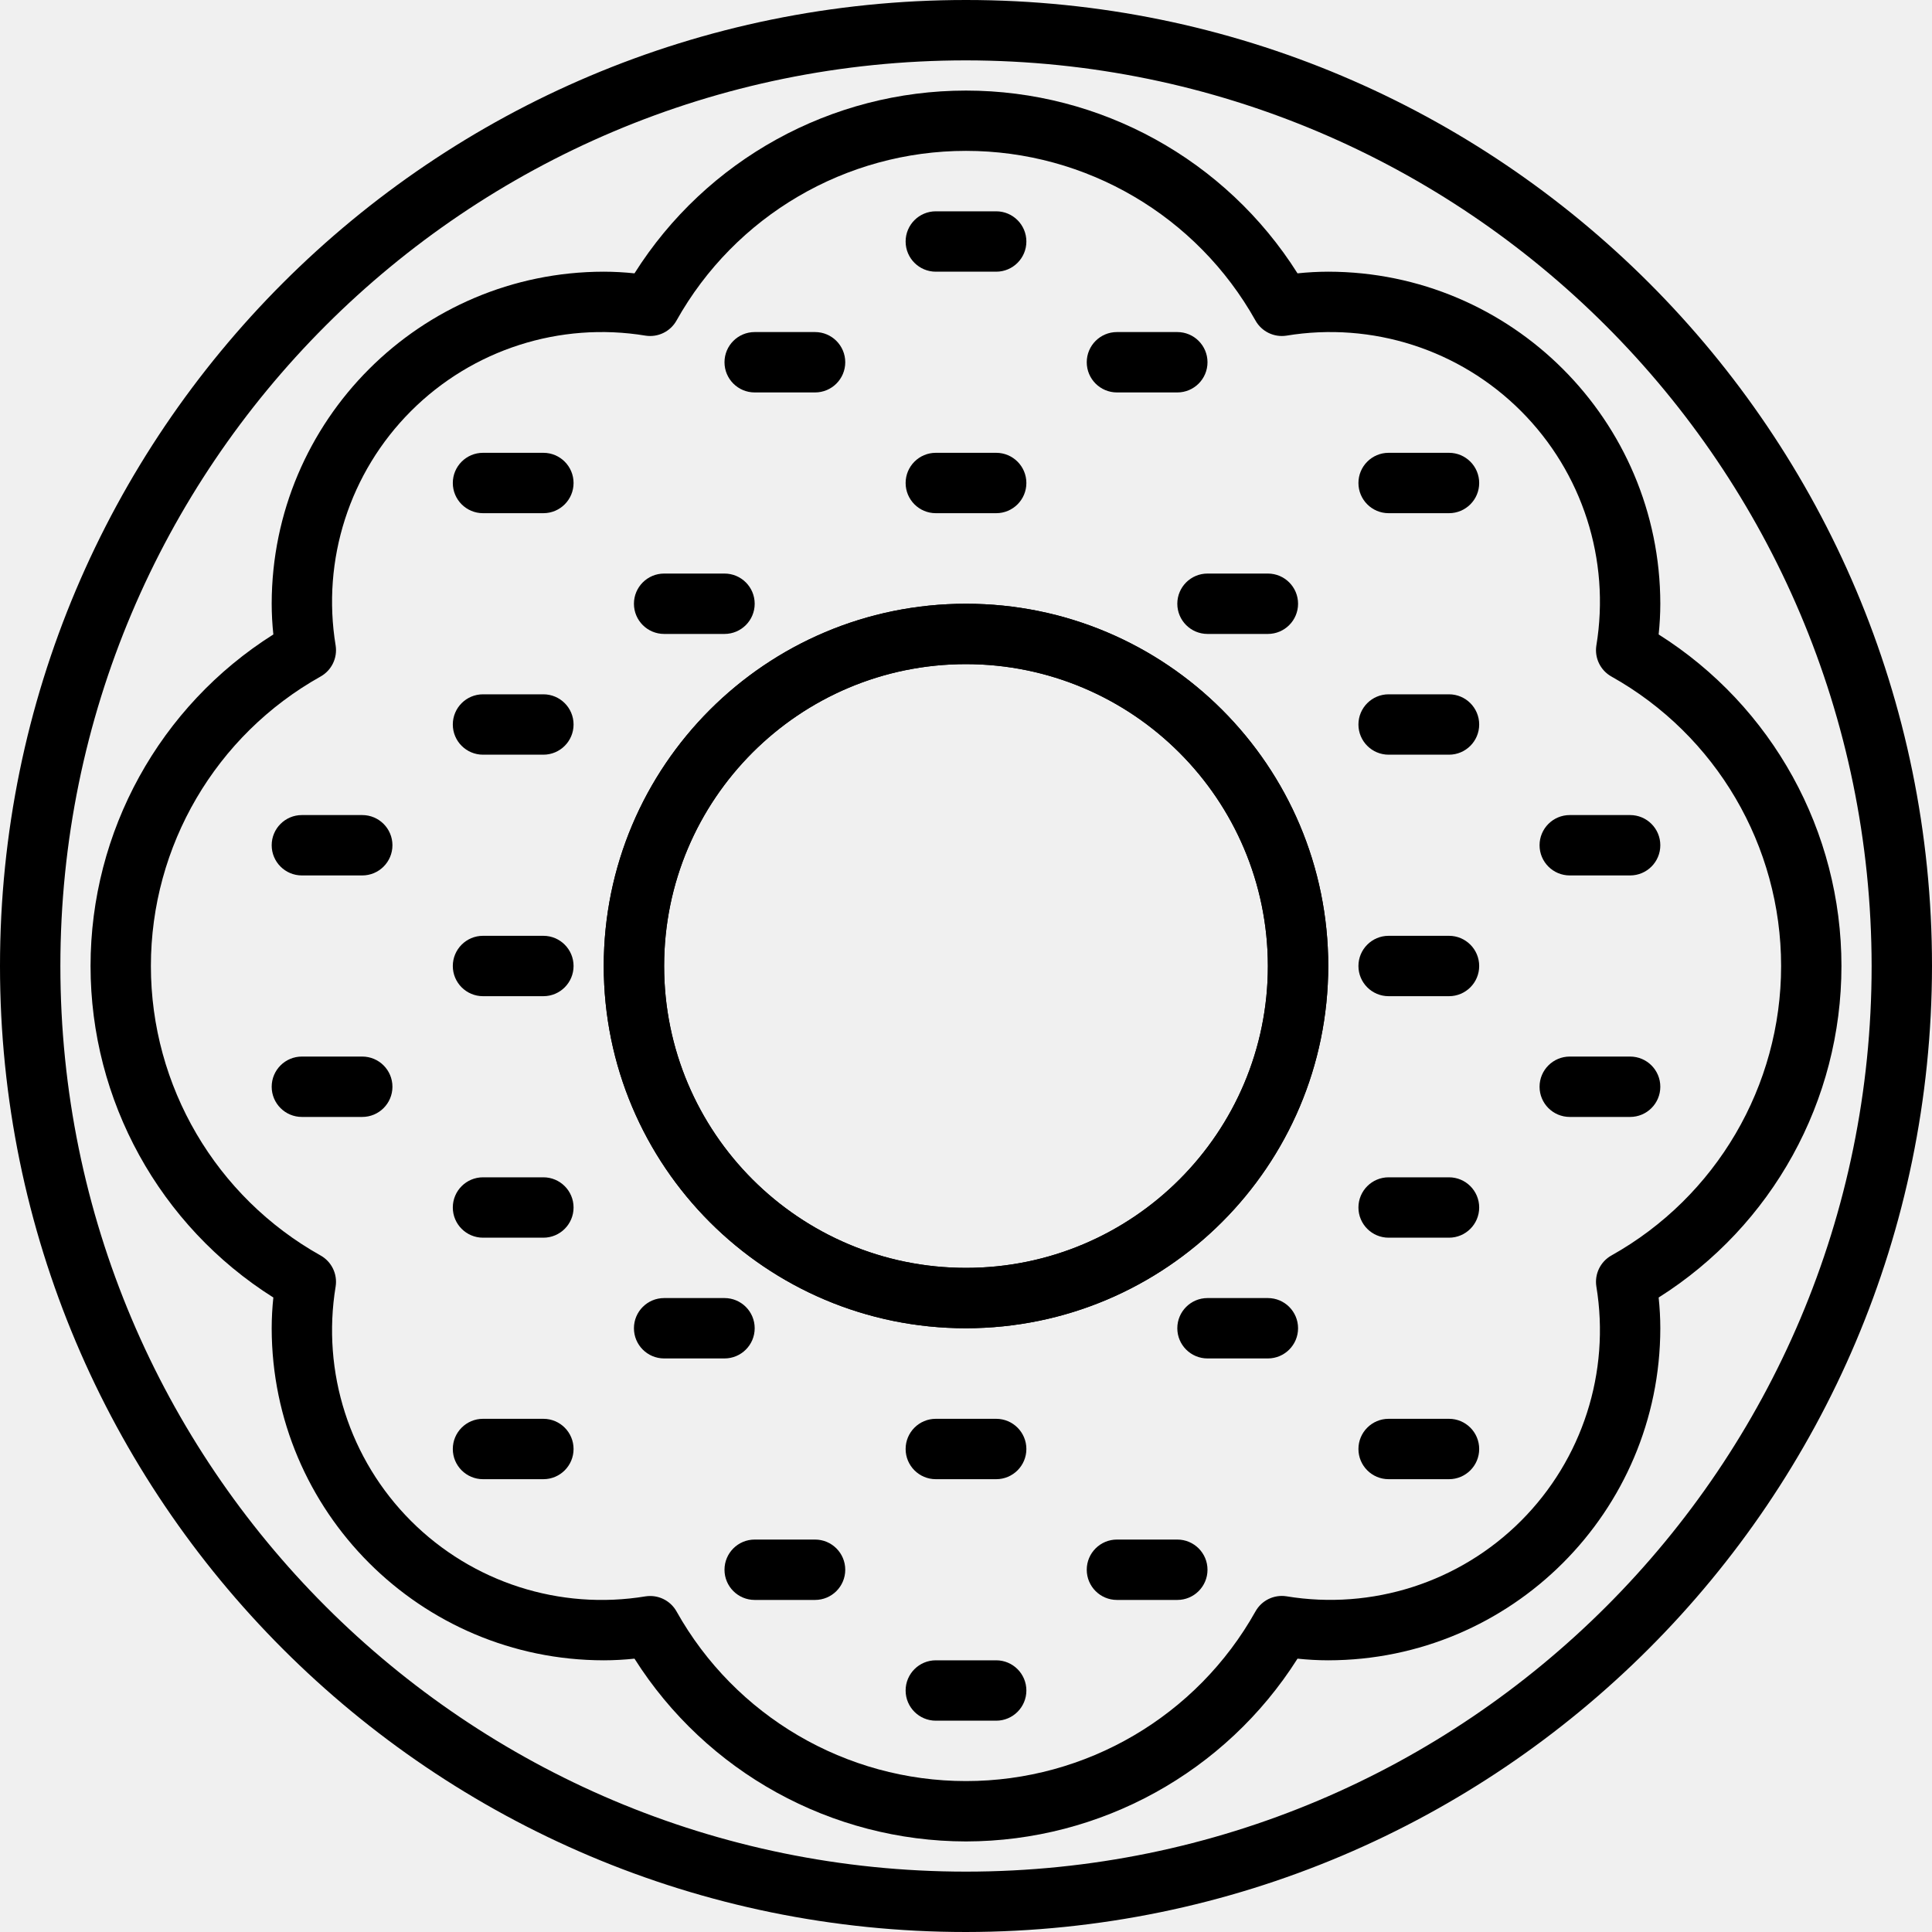
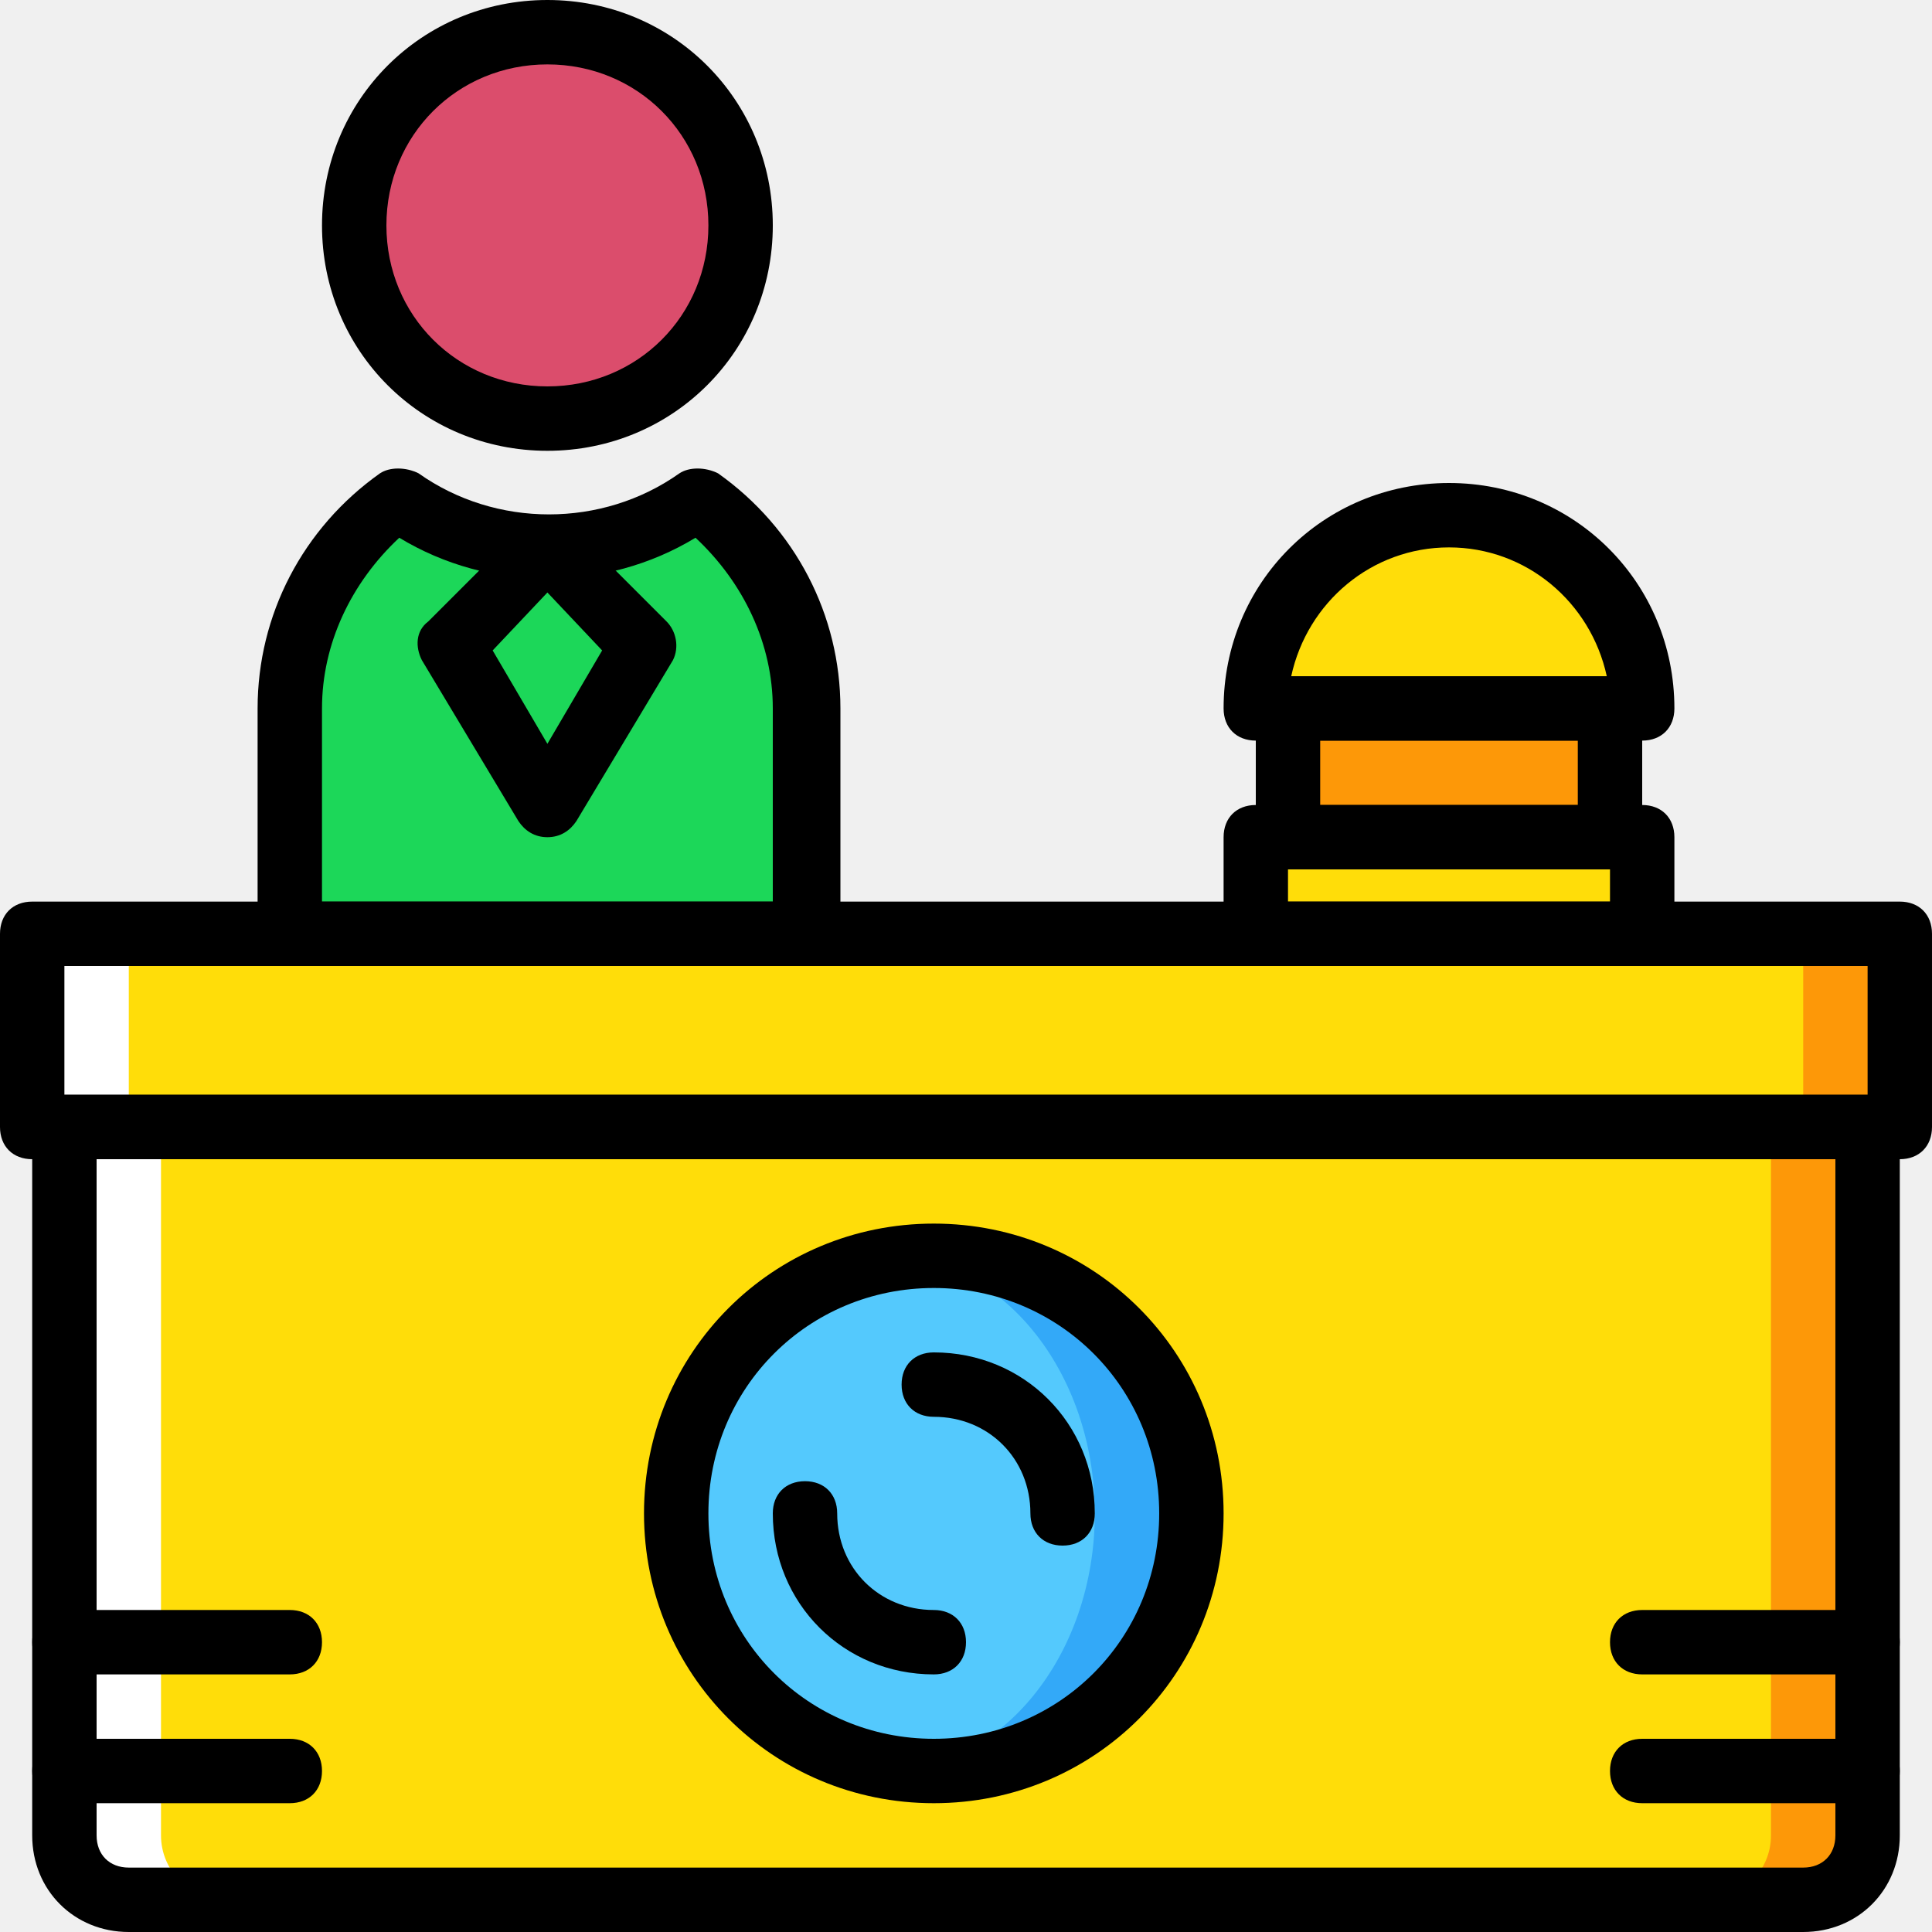
- <svg xmlns="http://www.w3.org/2000/svg" fill="#000000" width="800px" height="800px" viewBox="0 0 64 64">
-   <g data-name="Layer 10" id="Layer_10">
-     <path d="M32,64A32,32,0,1,1,64,32,32.036,32.036,0,0,1,32,64ZM32,2A30,30,0,1,0,62,32,30.034,30.034,0,0,0,32,2Zm0,42A12,12,0,1,1,44,32,12.013,12.013,0,0,1,32,44Zm0-22A10,10,0,1,0,42,32,10.011,10.011,0,0,0,32,22Z" />
-     <path d="M32,61a13.02,13.02,0,0,1-10.982-6.055A9.881,9.881,0,0,1,20,55,11.013,11.013,0,0,1,9,44a9.852,9.852,0,0,1,.055-1.018,12.987,12.987,0,0,1,0-21.965A9.819,9.819,0,0,1,9,20,11.013,11.013,0,0,1,20,9a9.881,9.881,0,0,1,1.018.055,12.987,12.987,0,0,1,21.964,0A9.881,9.881,0,0,1,44,9,11.013,11.013,0,0,1,55,20a9.819,9.819,0,0,1-.055,1.017,12.987,12.987,0,0,1,0,21.965A9.852,9.852,0,0,1,55,44,11.013,11.013,0,0,1,44,55a9.881,9.881,0,0,1-1.018-.055A13.02,13.02,0,0,1,32,61ZM21.539,52.87a1,1,0,0,1,.871.509,10.991,10.991,0,0,0,19.18,0,1,1,0,0,1,1.023-.5A8.932,8.932,0,0,0,52.881,42.614a1,1,0,0,1,.5-1.025,10.99,10.99,0,0,0,0-19.178,1,1,0,0,1-.5-1.025A8.932,8.932,0,0,0,42.613,11.119a1,1,0,0,1-1.023-.5,10.991,10.991,0,0,0-19.18,0,1,1,0,0,1-1.023.5A8.932,8.932,0,0,0,11.119,21.386a1,1,0,0,1-.5,1.025,10.99,10.99,0,0,0,0,19.178,1,1,0,0,1,.5,1.025A8.932,8.932,0,0,0,21.387,52.881,1.1,1.1,0,0,1,21.539,52.87ZM32,44A12,12,0,1,1,44,32,12.013,12.013,0,0,1,32,44Zm0-22A10,10,0,1,0,42,32,10.011,10.011,0,0,0,32,22Z" />
-     <path d="M33,9H31a1,1,0,0,1,0-2h2a1,1,0,0,1,0,2Z" />
-     <path d="M27,13H25a1,1,0,0,1,0-2h2a1,1,0,0,1,0,2Z" />
-     <path d="M39,13H37a1,1,0,0,1,0-2h2a1,1,0,0,1,0,2Z" />
-     <path d="M18,17H16a1,1,0,0,1,0-2h2a1,1,0,0,1,0,2Z" />
-     <path d="M24,21H22a1,1,0,0,1,0-2h2a1,1,0,0,1,0,2Z" />
-     <path d="M48,17H46a1,1,0,0,1,0-2h2a1,1,0,0,1,0,2Z" />
-     <path d="M42,21H40a1,1,0,0,1,0-2h2a1,1,0,0,1,0,2Z" />
-     <path d="M33,17H31a1,1,0,0,1,0-2h2a1,1,0,0,1,0,2Z" />
-     <path d="M18,25H16a1,1,0,0,1,0-2h2a1,1,0,0,1,0,2Z" />
-     <path d="M12,29H10a1,1,0,0,1,0-2h2a1,1,0,0,1,0,2Z" />
-     <path d="M18,33H16a1,1,0,0,1,0-2h2a1,1,0,0,1,0,2Z" />
-     <path d="M48,25H46a1,1,0,0,1,0-2h2a1,1,0,0,1,0,2Z" />
-     <path d="M54,29H52a1,1,0,0,1,0-2h2a1,1,0,0,1,0,2Z" />
-     <path d="M33,57H31a1,1,0,0,1,0-2h2a1,1,0,0,1,0,2Z" />
-     <path d="M27,53H25a1,1,0,0,1,0-2h2a1,1,0,0,1,0,2Z" />
-     <path d="M39,53H37a1,1,0,0,1,0-2h2a1,1,0,0,1,0,2Z" />
-     <path d="M18,49H16a1,1,0,0,1,0-2h2a1,1,0,0,1,0,2Z" />
-     <path d="M24,45H22a1,1,0,0,1,0-2h2a1,1,0,0,1,0,2Z" />
-     <path d="M48,49H46a1,1,0,0,1,0-2h2a1,1,0,0,1,0,2Z" />
-     <path d="M42,45H40a1,1,0,0,1,0-2h2a1,1,0,0,1,0,2Z" />
-     <path d="M33,49H31a1,1,0,0,1,0-2h2a1,1,0,0,1,0,2Z" />
-     <path d="M18,41H16a1,1,0,0,1,0-2h2a1,1,0,0,1,0,2Z" />
-     <path d="M12,37H10a1,1,0,0,1,0-2h2a1,1,0,0,1,0,2Z" />
-     <path d="M48,41H46a1,1,0,0,1,0-2h2a1,1,0,0,1,0,2Z" />
-     <path d="M54,37H52a1,1,0,0,1,0-2h2a1,1,0,0,1,0,2Z" />
-     <path d="M48,33H46a1,1,0,0,1,0-2h2a1,1,0,0,1,0,2Z" />
+ <svg xmlns="http://www.w3.org/2000/svg" height="800px" width="800px" version="1.1" id="Layer_1" viewBox="0 0 503.607 503.607" xml:space="preserve">
+   <g transform="translate(1 1)">
+     <polygon style="fill:#FD9808;" points="334.738,217.229 418.672,217.229 418.672,183.656 334.738,183.656  " />
+     <g>
+       <path style="fill:#FFDD09;" d="M427.066,183.656H326.344c0-27.698,22.662-50.361,50.361-50.361l0,0    C404.403,133.295,427.066,155.957,427.066,183.656" />
+       <polygon style="fill:#FFDD09;" points="326.344,242.41 427.066,242.41 427.066,217.229 326.344,217.229   " />
+     </g>
+     <path style="fill:#DB4D6C;" d="M192.049,57.754c0,27.698-22.662,50.361-50.361,50.361S91.328,85.452,91.328,57.754   S113.99,7.393,141.689,7.393S192.049,30.056,192.049,57.754" />
+     <path style="fill:#1CD759;" d="M181.138,129.098c-11.751,7.554-25.18,12.59-39.449,12.59s-27.698-5.036-38.61-12.59   c-17.626,11.751-28.538,31.895-28.538,54.557v58.754h134.295v-58.754C208.836,160.993,197.925,140.849,181.138,129.098" />
+     <polygon style="fill:#FD9808;" points="343.131,292.77 494.213,292.77 494.213,242.41 343.131,242.41  " />
+     <polygon style="fill:#FFFFFF;" points="7.393,292.77 158.475,292.77 158.475,242.41 7.393,242.41  " />
+     <polygon style="fill:#FFDD09;" points="32.574,292.77 469.033,292.77 469.033,242.41 32.574,242.41  " />
+     <path style="fill:#FD9808;" d="M469.033,494.213h-268.59c-9.233,0-16.787-7.554-16.787-16.787V292.77H485.82v184.656   C485.82,486.659,478.266,494.213,469.033,494.213" />
+     <path style="fill:#FFFFFF;" d="M301.164,494.213H32.574c-9.233,0-16.787-7.554-16.787-16.787V292.77h302.164v184.656   C317.951,486.659,310.397,494.213,301.164,494.213" />
+     <path style="fill:#FFDD09;" d="M443.852,494.213H57.754c-9.233,0-16.787-7.554-16.787-16.787V292.77h419.672v184.656   C460.639,486.659,453.085,494.213,443.852,494.213" />
+     <path style="fill:#33A9F8;" d="M309.557,393.492c0-36.931-30.216-67.148-67.148-67.148s-67.148,30.216-67.148,67.148   s30.216,67.148,67.148,67.148S309.557,430.423,309.557,393.492" />
+     <path style="fill:#54C9FD;" d="M284.377,393.492c0-36.931-24.341-67.148-54.557-67.148s-54.557,30.216-54.557,67.148   s24.341,67.148,54.557,67.148S284.377,430.423,284.377,393.492" />
+     <path d="M494.213,301.164H7.393c-5.036,0-8.393-3.357-8.393-8.393V242.41c0-5.036,3.357-8.393,8.393-8.393h486.82   c5.036,0,8.393,3.357,8.393,8.393v50.361C502.607,297.807,499.249,301.164,494.213,301.164z M15.787,284.377H485.82v-33.574H15.787   V284.377z" />
+     <path d="M208.836,250.803H74.541c-5.036,0-8.393-3.357-8.393-8.393v-58.754c0-24.341,11.751-47.003,31.895-61.272   c2.518-1.679,6.715-1.679,10.072,0c20.144,14.269,47.843,14.269,67.987,0c2.518-1.679,6.715-1.679,10.072,0   c20.144,14.269,31.895,36.931,31.895,61.272v58.754C217.229,247.446,213.872,250.803,208.836,250.803z M82.934,234.016h117.508   v-50.361c0-16.787-7.554-32.734-20.144-44.485c-23.502,14.269-53.718,14.269-77.22,0c-12.59,11.751-20.144,27.698-20.144,44.485   V234.016z" />
+     <path d="M141.689,116.508c-32.734,0-58.754-26.02-58.754-58.754S108.954-1,141.689-1s58.754,26.02,58.754,58.754   S174.423,116.508,141.689,116.508z M141.689,15.787c-23.502,0-41.967,18.466-41.967,41.967s18.466,41.967,41.967,41.967   s41.967-18.466,41.967-41.967S165.19,15.787,141.689,15.787z" />
+     <path d="M418.672,225.623h-83.934c-5.036,0-8.393-3.357-8.393-8.393v-33.574c0-5.036,3.357-8.393,8.393-8.393h83.934   c5.036,0,8.393,3.357,8.393,8.393v33.574C427.066,222.266,423.708,225.623,418.672,225.623z M343.131,208.836h67.148v-16.787   h-67.148V208.836z" />
+     <path d="M427.066,192.049H326.344c-5.036,0-8.393-3.357-8.393-8.393c0-32.734,26.02-58.754,58.754-58.754   s58.754,26.02,58.754,58.754C435.459,188.692,432.102,192.049,427.066,192.049z M335.577,175.262h82.256   c-4.197-19.305-20.984-33.574-41.128-33.574S339.774,155.957,335.577,175.262z" />
+     <path d="M427.066,250.803H326.344c-5.036,0-8.393-3.357-8.393-8.393v-25.18c0-5.036,3.357-8.393,8.393-8.393h100.721   c5.036,0,8.393,3.357,8.393,8.393v25.18C435.459,247.446,432.102,250.803,427.066,250.803z M334.738,234.016h83.934v-8.393h-83.934   V234.016z" />
+     <path d="M469.033,502.607H32.574c-14.269,0-25.18-10.911-25.18-25.18V292.77c0-5.036,3.357-8.393,8.393-8.393H485.82   c5.036,0,8.393,3.357,8.393,8.393v184.656C494.213,491.695,483.302,502.607,469.033,502.607z M24.18,301.164v176.262   c0,5.036,3.357,8.393,8.393,8.393h436.459c5.036,0,8.393-3.357,8.393-8.393V301.164H24.18z" />
+     <path d="M141.689,217.229c-3.357,0-5.875-1.679-7.554-4.197l-25.18-41.967c-1.679-3.357-1.679-7.554,1.679-10.072l25.18-25.18   c3.357-3.357,8.393-3.357,11.751,0l25.18,25.18c2.518,2.518,3.357,6.715,1.679,10.072l-25.18,41.967   C147.564,215.551,145.046,217.229,141.689,217.229z M127.42,168.548l14.269,24.341l14.269-24.341l-14.269-15.108L127.42,168.548z" />
+     <path d="M242.41,469.033c-41.967,0-75.541-33.574-75.541-75.541s33.574-75.541,75.541-75.541s75.541,33.574,75.541,75.541   S284.377,469.033,242.41,469.033z M242.41,334.738c-32.734,0-58.754,26.02-58.754,58.754s26.02,58.754,58.754,58.754   s58.754-26.02,58.754-58.754S275.144,334.738,242.41,334.738z" />
+     <path d="M242.41,435.459c-23.502,0-41.967-18.466-41.967-41.967c0-5.036,3.357-8.393,8.393-8.393c5.036,0,8.393,3.357,8.393,8.393   c0,14.269,10.911,25.18,25.18,25.18c5.036,0,8.393,3.357,8.393,8.393S247.446,435.459,242.41,435.459z" />
+     <path d="M275.984,401.885c-5.036,0-8.393-3.357-8.393-8.393c0-14.269-10.911-25.18-25.18-25.18c-5.036,0-8.393-3.357-8.393-8.393   c0-5.036,3.357-8.393,8.393-8.393c23.502,0,41.967,18.466,41.967,41.967C284.377,398.528,281.02,401.885,275.984,401.885z" />
+     <path d="M74.541,469.033H15.787c-5.036,0-8.393-3.357-8.393-8.393c0-5.036,3.357-8.393,8.393-8.393h58.754   c5.036,0,8.393,3.357,8.393,8.393C82.934,465.675,79.577,469.033,74.541,469.033z" />
+     <path d="M74.541,435.459H15.787c-5.036,0-8.393-3.357-8.393-8.393s3.357-8.393,8.393-8.393h58.754c5.036,0,8.393,3.357,8.393,8.393   S79.577,435.459,74.541,435.459z" />
+     <path d="M485.82,469.033h-58.754c-5.036,0-8.393-3.357-8.393-8.393c0-5.036,3.357-8.393,8.393-8.393h58.754   c5.036,0,8.393,3.357,8.393,8.393C494.213,465.675,490.856,469.033,485.82,469.033z" />
+     <path d="M485.82,435.459h-58.754c-5.036,0-8.393-3.357-8.393-8.393s3.357-8.393,8.393-8.393h58.754   c5.036,0,8.393,3.357,8.393,8.393S490.856,435.459,485.82,435.459z" />
  </g>
</svg>
